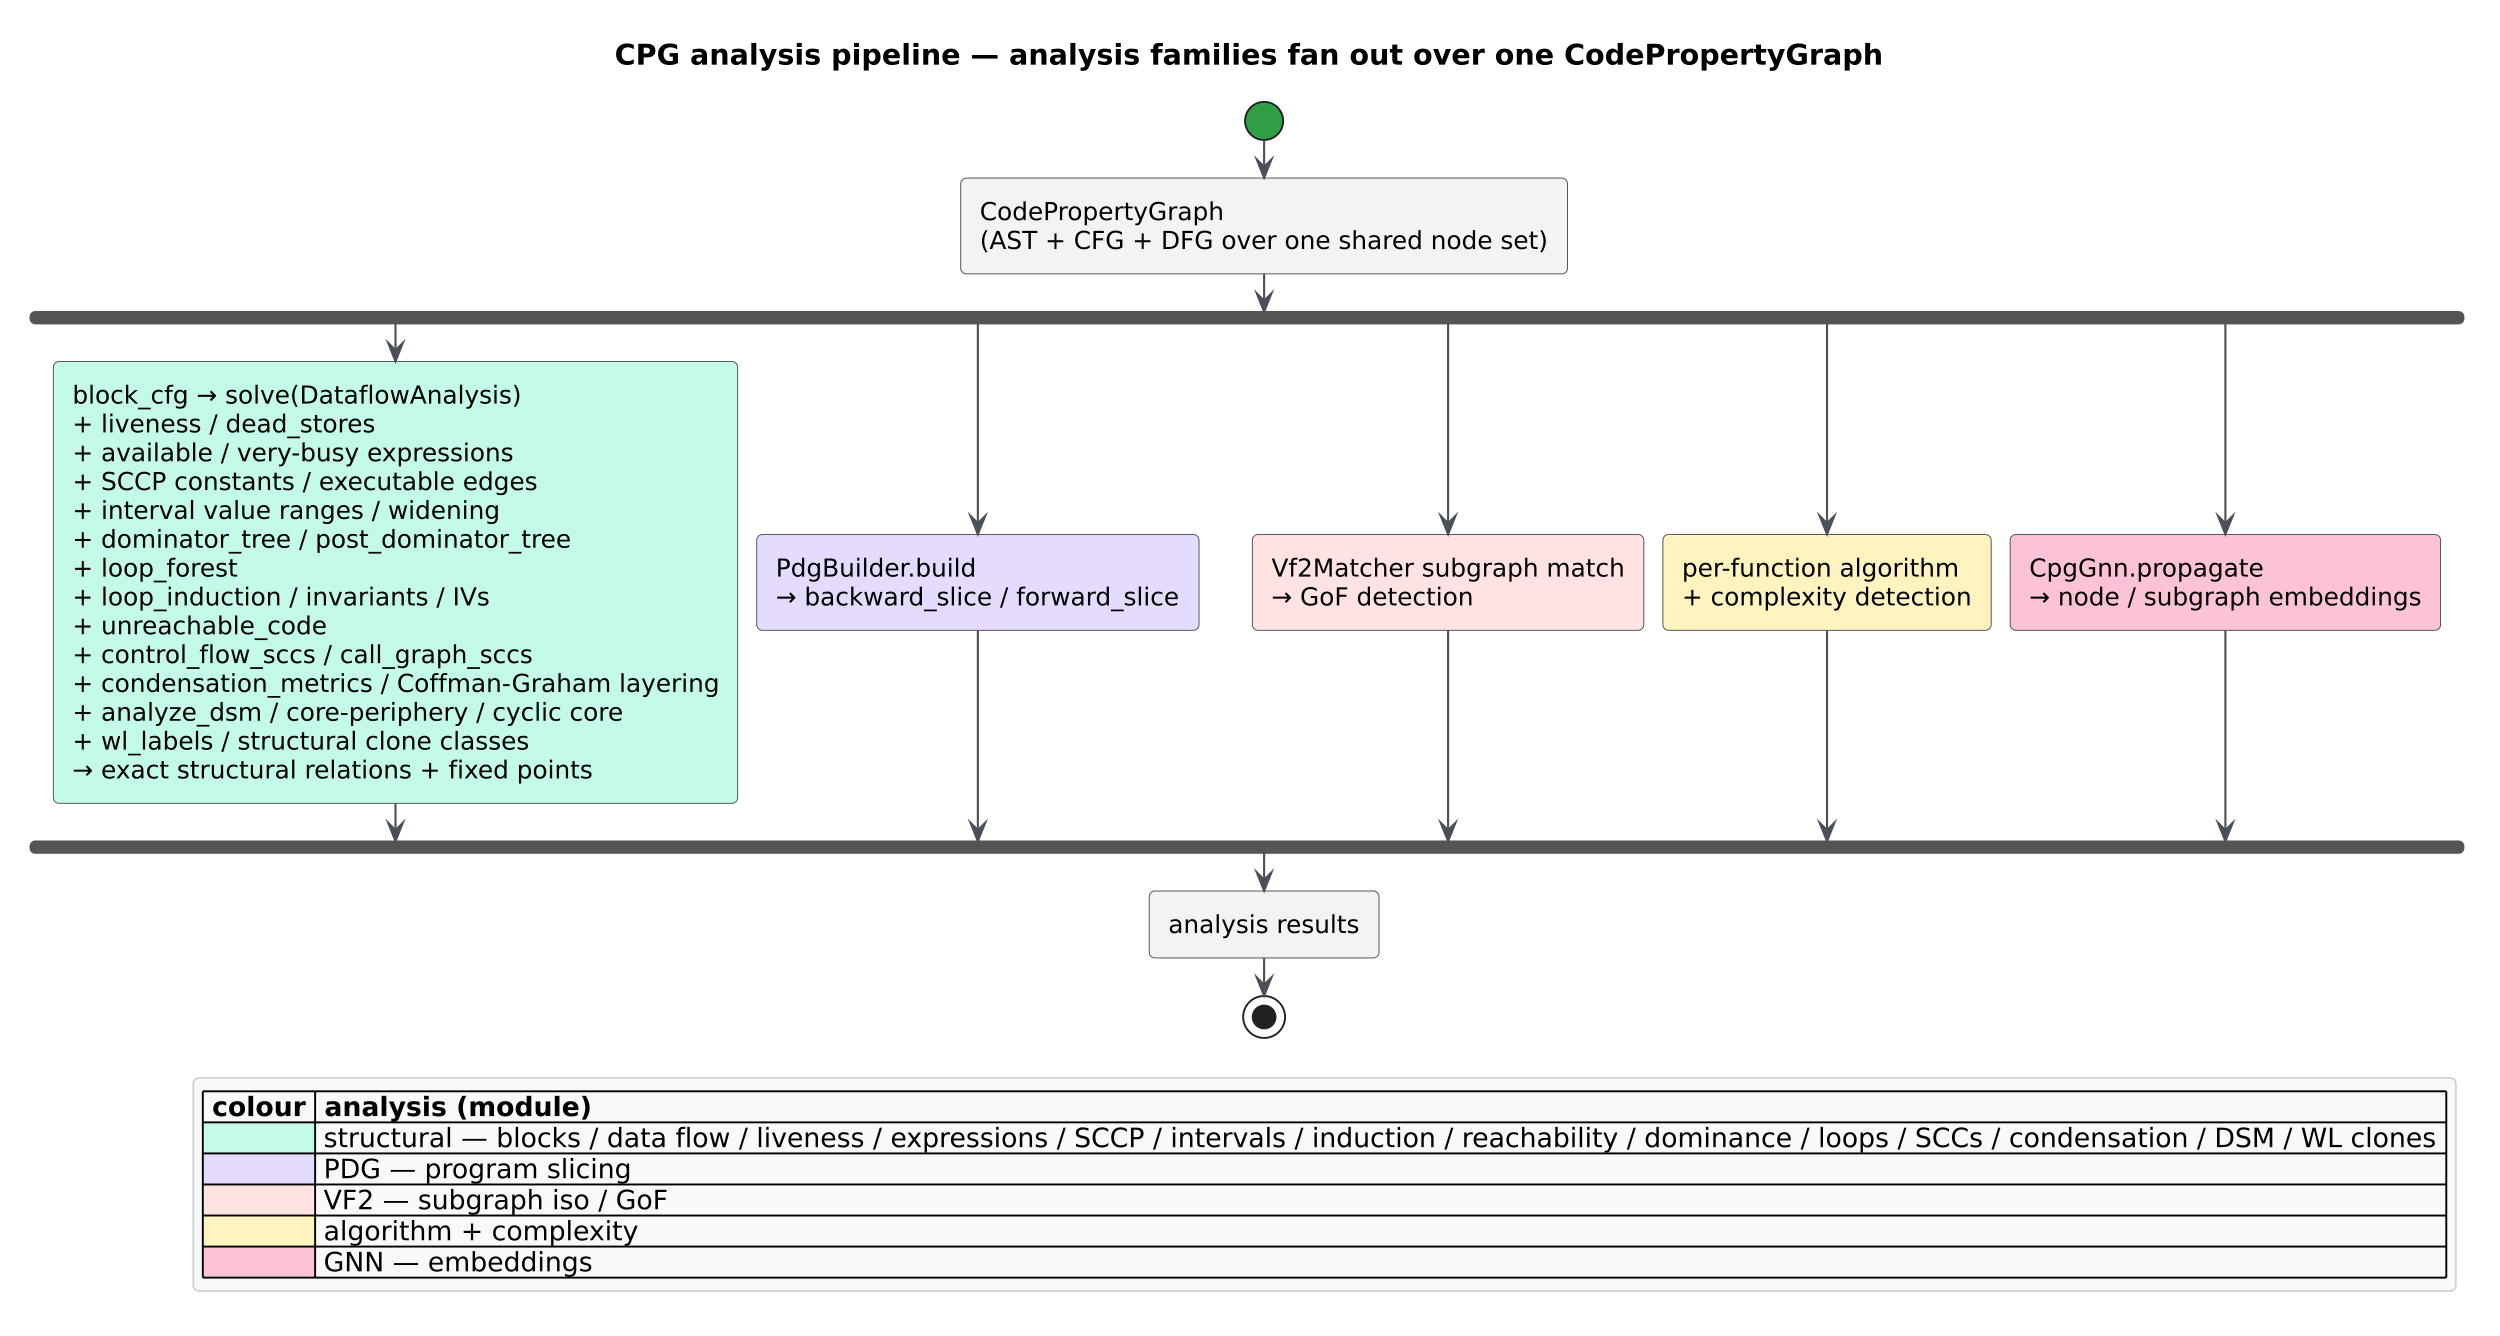
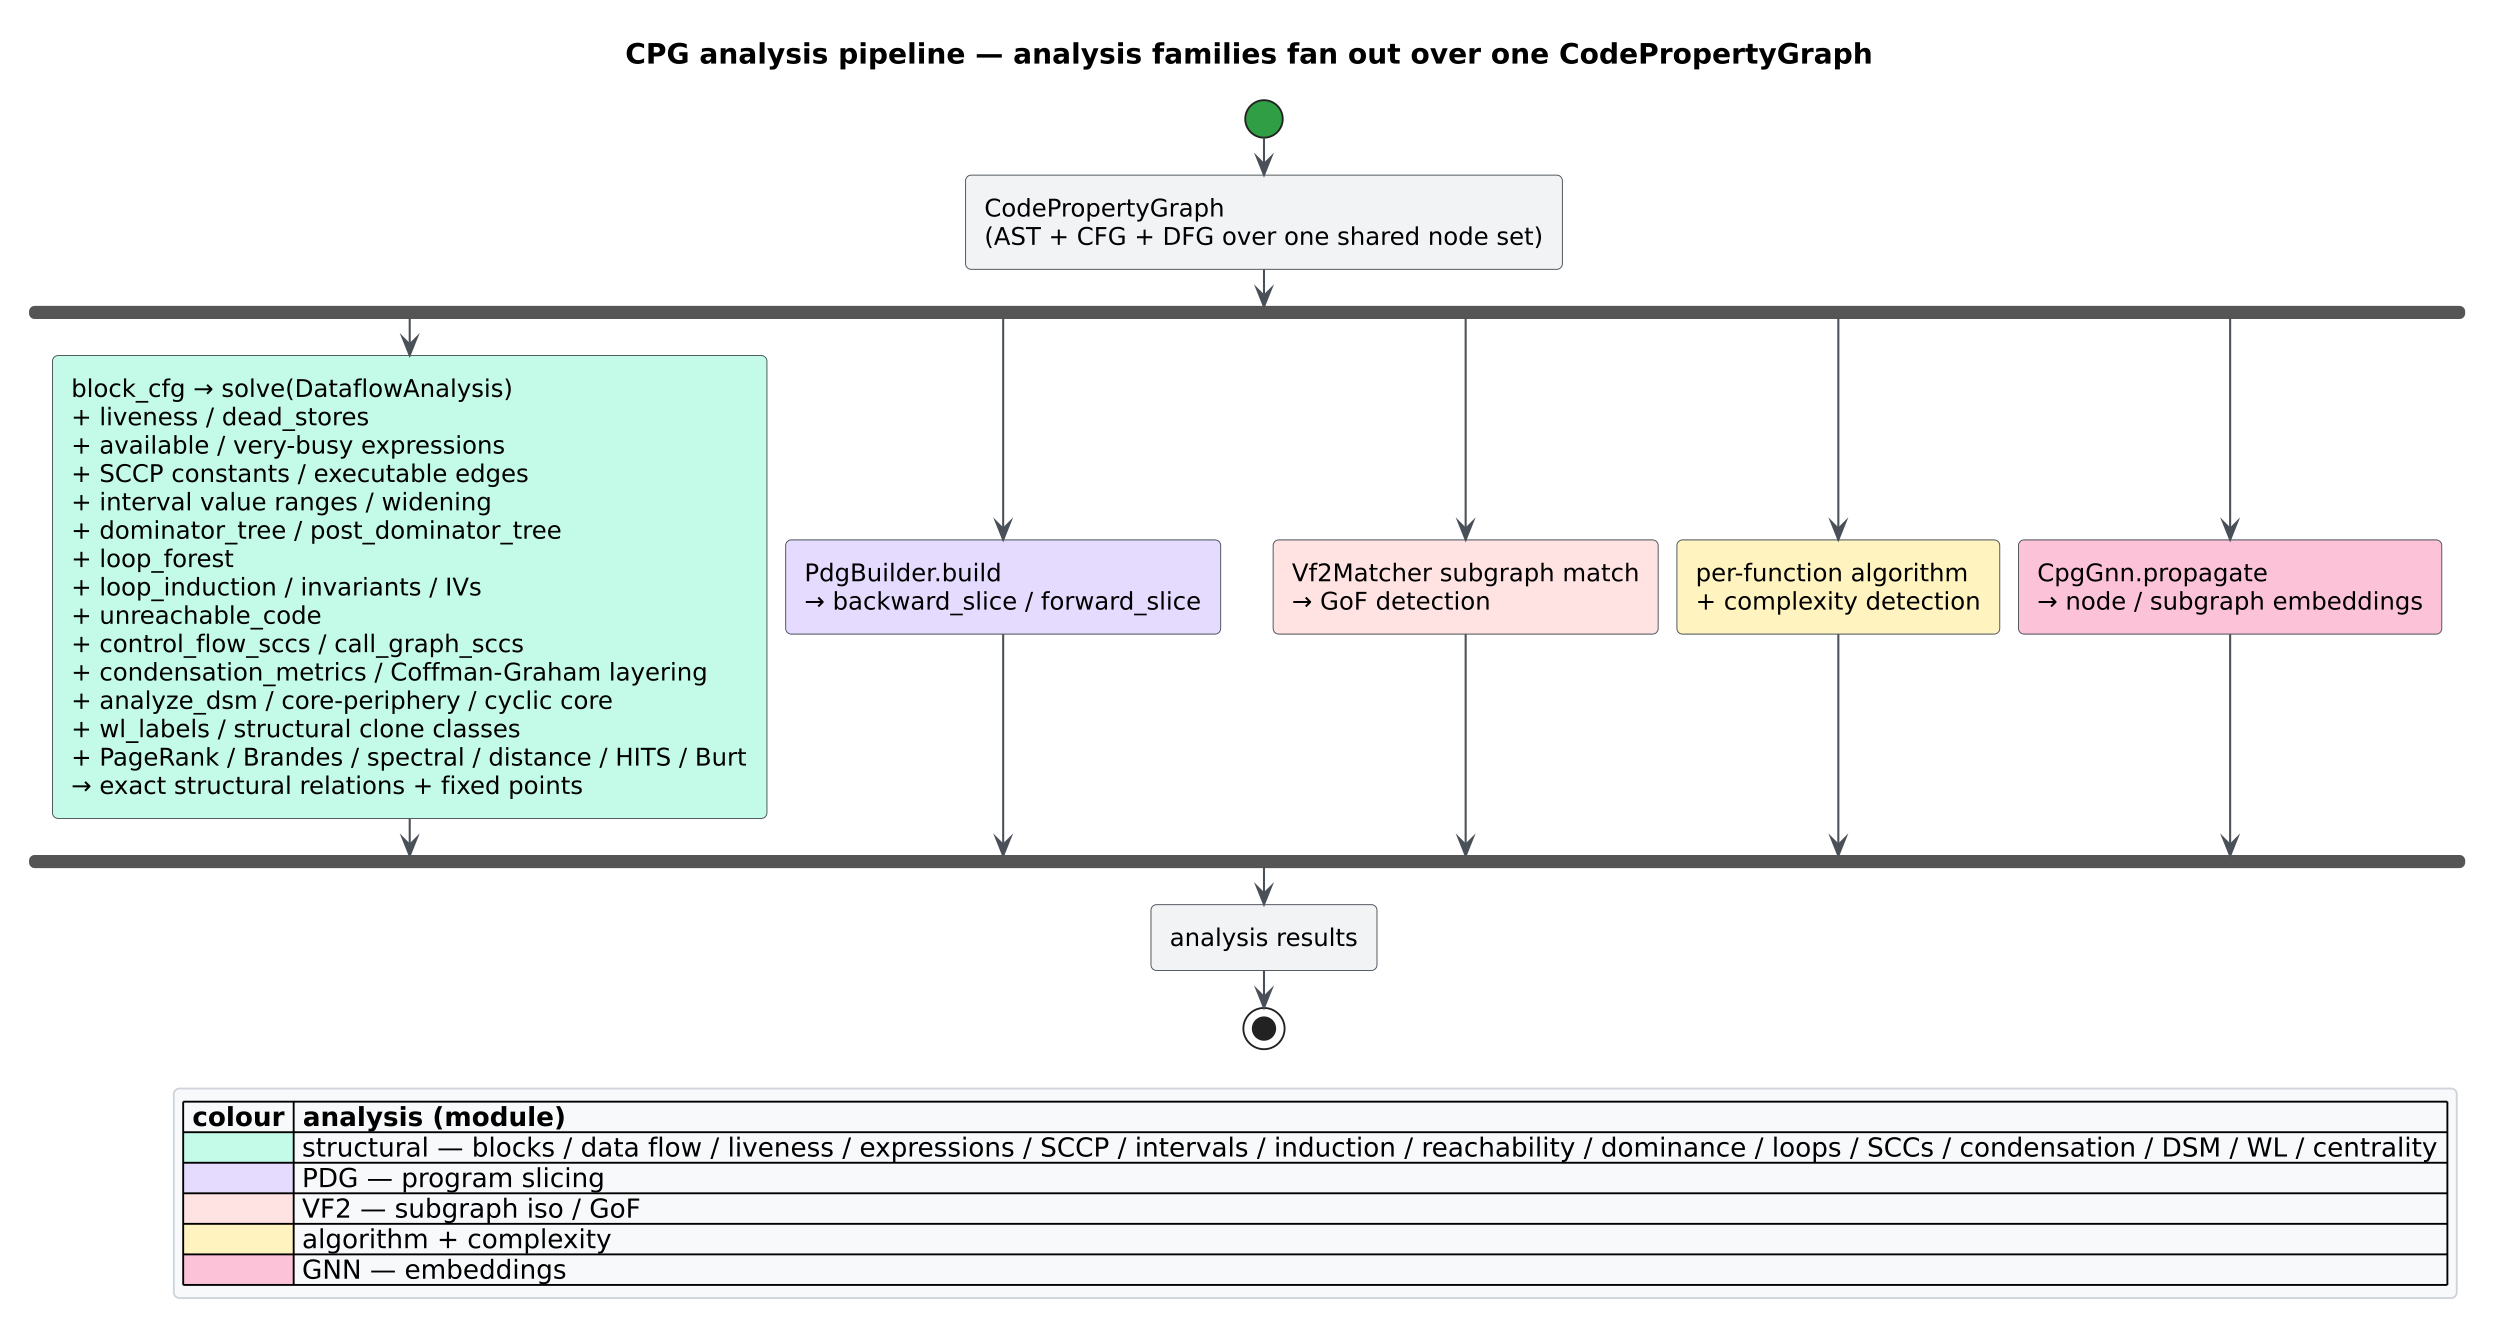
- <svg xmlns="http://www.w3.org/2000/svg" contentStyleType="text/css" data-diagram-type="ACTIVITY" height="701px" preserveAspectRatio="none" style="width:1312px;height:701px;background:#FFFFFF;" version="1.1" viewBox="0 0 1312 701" width="1312px" zoomAndPan="magnify">
+ <svg xmlns="http://www.w3.org/2000/svg" contentStyleType="text/css" data-diagram-type="ACTIVITY" height="716px" preserveAspectRatio="none" style="width:1334px;height:716px;background:#FFFFFF;" version="1.1" viewBox="0 0 1334 716" width="1334px" zoomAndPan="magnify">
  <defs />
  <g>
    <g class="title" data-source-line="2">
-       <text fill="#000000" font-family="'DejaVu Sans'" font-size="15" font-weight="700" lengthAdjust="spacing" textLength="665.662" x="322.575" y="33.923">CPG analysis pipeline — analysis families fan out over one CodePropertyGraph</text>
+       <text fill="#000000" font-family="'DejaVu Sans'" font-size="15" font-weight="700" lengthAdjust="spacing" textLength="665.662" x="333.633" y="33.923">CPG analysis pipeline — analysis families fan out over one CodePropertyGraph</text>
    </g>
-     <ellipse cx="663.406" cy="63.461" fill="#2F9E44" rx="10" ry="10" style="stroke:#222222;stroke-width:1;" />
-     <rect fill="#F1F3F5" height="50.266" rx="3" ry="3" style="stroke:#495057;stroke-width:0.5;" width="318.46" x="504.176" y="93.461" />
-     <text fill="#000000" font-family="'DejaVu Sans'" font-size="13" lengthAdjust="spacing" textLength="128.68" x="514.176" y="115.528">CodePropertyGraph</text>
-     <text fill="#000000" font-family="'DejaVu Sans'" font-size="13" lengthAdjust="spacing" textLength="298.46" x="514.176" y="130.661">(AST + CFG + DFG over one shared node set)</text>
-     <rect fill="#555555" height="6" rx="2.5" ry="2.5" style="stroke:#555555;stroke-width:1;" width="1276.812" x="16" y="163.727" />
-     <rect fill="#C3FAE8" height="231.859" rx="3" ry="3" style="stroke:#495057;stroke-width:0.5;" width="359.123" x="28" y="189.727" />
+     <ellipse cx="674.464" cy="63.461" fill="#2F9E44" rx="10" ry="10" style="stroke:#222222;stroke-width:1;" />
+     <rect fill="#F1F3F5" height="50.266" rx="3" ry="3" style="stroke:#495057;stroke-width:0.5;" width="318.46" x="515.233" y="93.461" />
+     <text fill="#000000" font-family="'DejaVu Sans'" font-size="13" lengthAdjust="spacing" textLength="128.68" x="525.233" y="115.528">CodePropertyGraph</text>
+     <text fill="#000000" font-family="'DejaVu Sans'" font-size="13" lengthAdjust="spacing" textLength="298.46" x="525.233" y="130.661">(AST + CFG + DFG over one shared node set)</text>
+     <rect fill="#555555" height="6" rx="2.5" ry="2.5" style="stroke:#555555;stroke-width:1;" width="1298.927" x="16" y="163.727" />
+     <rect fill="#C3FAE8" height="246.992" rx="3" ry="3" style="stroke:#495057;stroke-width:0.5;" width="381.239" x="28" y="189.727" />
    <text fill="#000000" font-family="'DejaVu Sans'" font-size="13" lengthAdjust="spacing" textLength="235.676" x="38" y="211.793">block_cfg → solve(DataflowAnalysis)</text>
    <text fill="#000000" font-family="'DejaVu Sans'" font-size="13" lengthAdjust="spacing" textLength="159.275" x="38" y="226.926">+ liveness / dead_stores</text>
    <text fill="#000000" font-family="'DejaVu Sans'" font-size="13" lengthAdjust="spacing" textLength="232.267" x="38" y="242.059">+ available / very-busy expressions</text>
    <text fill="#000000" font-family="'DejaVu Sans'" font-size="13" lengthAdjust="spacing" textLength="244.74" x="38" y="257.192">+ SCCP constants / executable edges</text>
    <text fill="#000000" font-family="'DejaVu Sans'" font-size="13" lengthAdjust="spacing" textLength="224.415" x="38" y="272.325">+ interval value ranges / widening</text>
    <text fill="#000000" font-family="'DejaVu Sans'" font-size="13" lengthAdjust="spacing" textLength="262.285" x="38" y="287.457">+ dominator_tree / post_dominator_tree</text>
    <text fill="#000000" font-family="'DejaVu Sans'" font-size="13" lengthAdjust="spacing" textLength="87.039" x="38" y="302.59">+ loop_forest</text>
    <text fill="#000000" font-family="'DejaVu Sans'" font-size="13" lengthAdjust="spacing" textLength="219.019" x="38" y="317.723">+ loop_induction / invariants / IVs</text>
    <text fill="#000000" font-family="'DejaVu Sans'" font-size="13" lengthAdjust="spacing" textLength="133.878" x="38" y="332.856">+ unreachable_code</text>
    <text fill="#000000" font-family="'DejaVu Sans'" font-size="13" lengthAdjust="spacing" textLength="241.865" x="38" y="347.989">+ control_flow_sccs / call_graph_sccs</text>
    <text fill="#000000" font-family="'DejaVu Sans'" font-size="13" lengthAdjust="spacing" textLength="339.123" x="38" y="363.122">+ condensation_metrics / Coffman-Graham layering</text>
    <text fill="#000000" font-family="'DejaVu Sans'" font-size="13" lengthAdjust="spacing" textLength="289.606" x="38" y="378.254">+ analyze_dsm / core-periphery / cyclic core</text>
    <text fill="#000000" font-family="'DejaVu Sans'" font-size="13" lengthAdjust="spacing" textLength="239.745" x="38" y="393.387">+ wl_labels / structural clone classes</text>
-     <text fill="#000000" font-family="'DejaVu Sans'" font-size="13" lengthAdjust="spacing" textLength="273.997" x="38" y="408.52">→ exact structural relations + fixed points</text>
-     <rect fill="#E5DBFF" height="50.266" rx="3" ry="3" style="stroke:#495057;stroke-width:0.5;" width="232.113" x="397.123" y="280.523" />
-     <text fill="#000000" font-family="'DejaVu Sans'" font-size="13" lengthAdjust="spacing" textLength="106.418" x="407.123" y="302.59">PdgBuilder.build</text>
-     <text fill="#000000" font-family="'DejaVu Sans'" font-size="13" lengthAdjust="spacing" textLength="212.113" x="407.123" y="317.723">→ backward_slice / forward_slice</text>
-     <rect fill="#FFE3E3" height="50.266" rx="3" ry="3" style="stroke:#495057;stroke-width:0.5;" width="205.447" x="657.237" y="280.523" />
-     <text fill="#000000" font-family="'DejaVu Sans'" font-size="13" lengthAdjust="spacing" textLength="185.447" x="667.237" y="302.59">Vf2Matcher subgraph match</text>
-     <text fill="#000000" font-family="'DejaVu Sans'" font-size="13" lengthAdjust="spacing" textLength="106.057" x="667.237" y="317.723">→ GoF detection</text>
-     <rect fill="#FFF3BF" height="50.266" rx="3" ry="3" style="stroke:#495057;stroke-width:0.5;" width="172.274" x="872.684" y="280.523" />
-     <text fill="#000000" font-family="'DejaVu Sans'" font-size="13" lengthAdjust="spacing" textLength="146.263" x="882.684" y="302.59">per-function algorithm</text>
-     <text fill="#000000" font-family="'DejaVu Sans'" font-size="13" lengthAdjust="spacing" textLength="152.274" x="882.684" y="317.723">+ complexity detection</text>
-     <rect fill="#FCC2D7" height="50.266" rx="3" ry="3" style="stroke:#495057;stroke-width:0.5;" width="225.855" x="1054.957" y="280.523" />
-     <text fill="#000000" font-family="'DejaVu Sans'" font-size="13" lengthAdjust="spacing" textLength="123.348" x="1064.957" y="302.59">CpgGnn.propagate</text>
-     <text fill="#000000" font-family="'DejaVu Sans'" font-size="13" lengthAdjust="spacing" textLength="205.855" x="1064.957" y="317.723">→ node / subgraph embeddings</text>
-     <rect fill="#555555" height="6" rx="2.5" ry="2.5" style="stroke:#555555;stroke-width:1;" width="1276.812" x="16" y="441.586" />
-     <rect fill="#F1F3F5" height="35.133" rx="3" ry="3" style="stroke:#495057;stroke-width:0.5;" width="120.604" x="603.104" y="467.586" />
-     <text fill="#000000" font-family="'DejaVu Sans'" font-size="13" lengthAdjust="spacing" textLength="100.604" x="613.104" y="489.653">analysis results</text>
-     <ellipse cx="663.406" cy="533.719" fill="none" rx="11" ry="11" style="stroke:#222222;stroke-width:1;" />
-     <ellipse cx="663.406" cy="533.719" fill="#222222" rx="6" ry="6" style="stroke:#222222;stroke-width:1;" />
-     <line style="stroke:#495057;stroke-width:1.1;" x1="663.406" x2="663.406" y1="73.461" y2="93.461" />
-     <polygon fill="#495057" points="659.406,83.461,663.406,93.461,667.406,83.461,663.406,87.461" style="stroke:#495057;stroke-width:1;stroke-linejoin:miter;stroke-miterlimit:10;" />
-     <line style="stroke:#495057;stroke-width:1.1;" x1="207.562" x2="207.562" y1="169.727" y2="189.727" />
-     <polygon fill="#495057" points="203.562,179.727,207.562,189.727,211.562,179.727,207.562,183.727" style="stroke:#495057;stroke-width:1;stroke-linejoin:miter;stroke-miterlimit:10;" />
-     <line style="stroke:#495057;stroke-width:1.1;" x1="513.18" x2="513.18" y1="169.727" y2="280.523" />
-     <polygon fill="#495057" points="509.18,270.523,513.18,280.523,517.18,270.523,513.18,274.523" style="stroke:#495057;stroke-width:1;stroke-linejoin:miter;stroke-miterlimit:10;" />
-     <line style="stroke:#495057;stroke-width:1.1;" x1="759.96" x2="759.96" y1="169.727" y2="280.523" />
-     <polygon fill="#495057" points="755.96,270.523,759.96,280.523,763.96,270.523,759.96,274.523" style="stroke:#495057;stroke-width:1;stroke-linejoin:miter;stroke-miterlimit:10;" />
-     <line style="stroke:#495057;stroke-width:1.1;" x1="958.821" x2="958.821" y1="169.727" y2="280.523" />
-     <polygon fill="#495057" points="954.821,270.523,958.821,280.523,962.821,270.523,958.821,274.523" style="stroke:#495057;stroke-width:1;stroke-linejoin:miter;stroke-miterlimit:10;" />
-     <line style="stroke:#495057;stroke-width:1.1;" x1="1167.885" x2="1167.885" y1="169.727" y2="280.523" />
-     <polygon fill="#495057" points="1163.885,270.523,1167.885,280.523,1171.885,270.523,1167.885,274.523" style="stroke:#495057;stroke-width:1;stroke-linejoin:miter;stroke-miterlimit:10;" />
-     <line style="stroke:#495057;stroke-width:1.1;" x1="207.562" x2="207.562" y1="421.586" y2="441.586" />
-     <polygon fill="#495057" points="203.562,431.586,207.562,441.586,211.562,431.586,207.562,435.586" style="stroke:#495057;stroke-width:1;stroke-linejoin:miter;stroke-miterlimit:10;" />
-     <line style="stroke:#495057;stroke-width:1.1;" x1="513.18" x2="513.18" y1="330.789" y2="441.586" />
-     <polygon fill="#495057" points="509.18,431.586,513.18,441.586,517.18,431.586,513.18,435.586" style="stroke:#495057;stroke-width:1;stroke-linejoin:miter;stroke-miterlimit:10;" />
-     <line style="stroke:#495057;stroke-width:1.1;" x1="759.96" x2="759.96" y1="330.789" y2="441.586" />
-     <polygon fill="#495057" points="755.96,431.586,759.96,441.586,763.96,431.586,759.96,435.586" style="stroke:#495057;stroke-width:1;stroke-linejoin:miter;stroke-miterlimit:10;" />
-     <line style="stroke:#495057;stroke-width:1.1;" x1="958.821" x2="958.821" y1="330.789" y2="441.586" />
-     <polygon fill="#495057" points="954.821,431.586,958.821,441.586,962.821,431.586,958.821,435.586" style="stroke:#495057;stroke-width:1;stroke-linejoin:miter;stroke-miterlimit:10;" />
-     <line style="stroke:#495057;stroke-width:1.1;" x1="1167.885" x2="1167.885" y1="330.789" y2="441.586" />
-     <polygon fill="#495057" points="1163.885,431.586,1167.885,441.586,1171.885,431.586,1167.885,435.586" style="stroke:#495057;stroke-width:1;stroke-linejoin:miter;stroke-miterlimit:10;" />
-     <line style="stroke:#495057;stroke-width:1.1;" x1="663.406" x2="663.406" y1="143.727" y2="163.727" />
-     <polygon fill="#495057" points="659.406,153.727,663.406,163.727,667.406,153.727,663.406,157.727" style="stroke:#495057;stroke-width:1;stroke-linejoin:miter;stroke-miterlimit:10;" />
-     <line style="stroke:#495057;stroke-width:1.1;" x1="663.406" x2="663.406" y1="447.586" y2="467.586" />
-     <polygon fill="#495057" points="659.406,457.586,663.406,467.586,667.406,457.586,663.406,461.586" style="stroke:#495057;stroke-width:1;stroke-linejoin:miter;stroke-miterlimit:10;" />
-     <line style="stroke:#495057;stroke-width:1.1;" x1="663.406" x2="663.406" y1="502.719" y2="522.719" />
-     <polygon fill="#495057" points="659.406,512.719,663.406,522.719,667.406,512.719,663.406,516.719" style="stroke:#495057;stroke-width:1;stroke-linejoin:miter;stroke-miterlimit:10;" />
-     <g class="legend" data-source-line="36">
-       <rect fill="#F8F9FA" height="111.781" rx="3" ry="3" style="stroke:#CED4DA;stroke-width:1;" width="1187.381" x="101.431" y="565.719" />
-       <text fill="#000000" font-family="'DejaVu Sans'" font-size="14" font-weight="700" lengthAdjust="spacing" textLength="49.205" x="111.305" y="585.714">colour</text>
-       <text fill="#000000" font-family="'DejaVu Sans'" font-size="14" font-weight="700" lengthAdjust="spacing" textLength="140.41" x="170.258" y="585.714">analysis (module)</text>
-       <rect fill="#C3FAE8" height="16.297" style="stroke:none;stroke-width:1;" width="58.953" x="106.431" y="589.016" />
-       <text fill="#000000" font-family="'DejaVu Sans'" font-size="14" lengthAdjust="spacing" textLength="4.45" x="106.431" y="602.011"> </text>
-       <text fill="#000000" font-family="'DejaVu Sans'" font-size="14" lengthAdjust="spacing" textLength="1109.527" x="169.834" y="602.011">structural — blocks / data flow / liveness / expressions / SCCP / intervals / induction / reachability / dominance / loops / SCCs / condensation / DSM / WL clones</text>
-       <rect fill="#E5DBFF" height="16.297" style="stroke:none;stroke-width:1;" width="58.953" x="106.431" y="605.312" />
-       <text fill="#000000" font-family="'DejaVu Sans'" font-size="14" lengthAdjust="spacing" textLength="4.45" x="106.431" y="618.308"> </text>
-       <text fill="#000000" font-family="'DejaVu Sans'" font-size="14" lengthAdjust="spacing" textLength="161.909" x="169.834" y="618.308">PDG — program slicing</text>
-       <rect fill="#FFE3E3" height="16.297" style="stroke:none;stroke-width:1;" width="58.953" x="106.431" y="621.609" />
-       <text fill="#000000" font-family="'DejaVu Sans'" font-size="14" lengthAdjust="spacing" textLength="4.45" x="106.431" y="634.605"> </text>
-       <text fill="#000000" font-family="'DejaVu Sans'" font-size="14" lengthAdjust="spacing" textLength="180.756" x="169.834" y="634.605">VF2 — subgraph iso / GoF</text>
-       <rect fill="#FFF3BF" height="16.297" style="stroke:none;stroke-width:1;" width="58.953" x="106.431" y="637.906" />
-       <text fill="#000000" font-family="'DejaVu Sans'" font-size="14" lengthAdjust="spacing" textLength="4.45" x="106.431" y="650.901"> </text>
-       <text fill="#000000" font-family="'DejaVu Sans'" font-size="14" lengthAdjust="spacing" textLength="165.436" x="169.834" y="650.901">algorithm + complexity</text>
-       <rect fill="#FCC2D7" height="16.297" style="stroke:none;stroke-width:1;" width="58.953" x="106.431" y="654.203" />
-       <text fill="#000000" font-family="'DejaVu Sans'" font-size="14" lengthAdjust="spacing" textLength="4.45" x="106.431" y="667.198"> </text>
-       <text fill="#000000" font-family="'DejaVu Sans'" font-size="14" lengthAdjust="spacing" textLength="141.162" x="169.834" y="667.198">GNN — embeddings</text>
-       <line style="stroke:#000000;stroke-width:1;" x1="106.431" x2="1283.812" y1="572.719" y2="572.719" />
-       <line style="stroke:#000000;stroke-width:1;" x1="106.431" x2="1283.812" y1="589.016" y2="589.016" />
-       <line style="stroke:#000000;stroke-width:1;" x1="106.431" x2="1283.812" y1="605.312" y2="605.312" />
-       <line style="stroke:#000000;stroke-width:1;" x1="106.431" x2="1283.812" y1="621.609" y2="621.609" />
-       <line style="stroke:#000000;stroke-width:1;" x1="106.431" x2="1283.812" y1="637.906" y2="637.906" />
-       <line style="stroke:#000000;stroke-width:1;" x1="106.431" x2="1283.812" y1="654.203" y2="654.203" />
-       <line style="stroke:#000000;stroke-width:1;" x1="106.431" x2="1283.812" y1="670.5" y2="670.5" />
-       <line style="stroke:#000000;stroke-width:1;" x1="106.431" x2="106.431" y1="572.719" y2="670.5" />
-       <line style="stroke:#000000;stroke-width:1;" x1="165.384" x2="165.384" y1="572.719" y2="670.5" />
-       <line style="stroke:#000000;stroke-width:1;" x1="1283.812" x2="1283.812" y1="572.719" y2="670.5" />
+     <text fill="#000000" font-family="'DejaVu Sans'" font-size="13" lengthAdjust="spacing" textLength="361.239" x="38" y="408.52">+ PageRank / Brandes / spectral / distance / HITS / Burt</text>
+     <text fill="#000000" font-family="'DejaVu Sans'" font-size="13" lengthAdjust="spacing" textLength="273.997" x="38" y="423.653">→ exact structural relations + fixed points</text>
+     <rect fill="#E5DBFF" height="50.266" rx="3" ry="3" style="stroke:#495057;stroke-width:0.5;" width="232.113" x="419.239" y="288.09" />
+     <text fill="#000000" font-family="'DejaVu Sans'" font-size="13" lengthAdjust="spacing" textLength="106.418" x="429.239" y="310.157">PdgBuilder.build</text>
+     <text fill="#000000" font-family="'DejaVu Sans'" font-size="13" lengthAdjust="spacing" textLength="212.113" x="429.239" y="325.29">→ backward_slice / forward_slice</text>
+     <rect fill="#FFE3E3" height="50.266" rx="3" ry="3" style="stroke:#495057;stroke-width:0.5;" width="205.447" x="679.352" y="288.09" />
+     <text fill="#000000" font-family="'DejaVu Sans'" font-size="13" lengthAdjust="spacing" textLength="185.447" x="689.352" y="310.157">Vf2Matcher subgraph match</text>
+     <text fill="#000000" font-family="'DejaVu Sans'" font-size="13" lengthAdjust="spacing" textLength="106.057" x="689.352" y="325.29">→ GoF detection</text>
+     <rect fill="#FFF3BF" height="50.266" rx="3" ry="3" style="stroke:#495057;stroke-width:0.5;" width="172.274" x="894.799" y="288.09" />
+     <text fill="#000000" font-family="'DejaVu Sans'" font-size="13" lengthAdjust="spacing" textLength="146.263" x="904.799" y="310.157">per-function algorithm</text>
+     <text fill="#000000" font-family="'DejaVu Sans'" font-size="13" lengthAdjust="spacing" textLength="152.274" x="904.799" y="325.29">+ complexity detection</text>
+     <rect fill="#FCC2D7" height="50.266" rx="3" ry="3" style="stroke:#495057;stroke-width:0.5;" width="225.855" x="1077.073" y="288.09" />
+     <text fill="#000000" font-family="'DejaVu Sans'" font-size="13" lengthAdjust="spacing" textLength="123.348" x="1087.073" y="310.157">CpgGnn.propagate</text>
+     <text fill="#000000" font-family="'DejaVu Sans'" font-size="13" lengthAdjust="spacing" textLength="205.855" x="1087.073" y="325.29">→ node / subgraph embeddings</text>
+     <rect fill="#555555" height="6" rx="2.5" ry="2.5" style="stroke:#555555;stroke-width:1;" width="1298.927" x="16" y="456.719" />
+     <rect fill="#F1F3F5" height="35.133" rx="3" ry="3" style="stroke:#495057;stroke-width:0.5;" width="120.604" x="614.162" y="482.719" />
+     <text fill="#000000" font-family="'DejaVu Sans'" font-size="13" lengthAdjust="spacing" textLength="100.604" x="624.162" y="504.786">analysis results</text>
+     <ellipse cx="674.464" cy="548.852" fill="none" rx="11" ry="11" style="stroke:#222222;stroke-width:1;" />
+     <ellipse cx="674.464" cy="548.852" fill="#222222" rx="6" ry="6" style="stroke:#222222;stroke-width:1;" />
+     <line style="stroke:#495057;stroke-width:1.1;" x1="674.464" x2="674.464" y1="73.461" y2="93.461" />
+     <polygon fill="#495057" points="670.464,83.461,674.464,93.461,678.464,83.461,674.464,87.461" style="stroke:#495057;stroke-width:1;stroke-linejoin:miter;stroke-miterlimit:10;" />
+     <line style="stroke:#495057;stroke-width:1.1;" x1="218.619" x2="218.619" y1="169.727" y2="189.727" />
+     <polygon fill="#495057" points="214.619,179.727,218.619,189.727,222.619,179.727,218.619,183.727" style="stroke:#495057;stroke-width:1;stroke-linejoin:miter;stroke-miterlimit:10;" />
+     <line style="stroke:#495057;stroke-width:1.1;" x1="535.295" x2="535.295" y1="169.727" y2="288.09" />
+     <polygon fill="#495057" points="531.295,278.09,535.295,288.09,539.295,278.09,535.295,282.09" style="stroke:#495057;stroke-width:1;stroke-linejoin:miter;stroke-miterlimit:10;" />
+     <line style="stroke:#495057;stroke-width:1.1;" x1="782.075" x2="782.075" y1="169.727" y2="288.09" />
+     <polygon fill="#495057" points="778.075,278.09,782.075,288.09,786.075,278.09,782.075,282.09" style="stroke:#495057;stroke-width:1;stroke-linejoin:miter;stroke-miterlimit:10;" />
+     <line style="stroke:#495057;stroke-width:1.1;" x1="980.936" x2="980.936" y1="169.727" y2="288.09" />
+     <polygon fill="#495057" points="976.936,278.09,980.936,288.09,984.936,278.09,980.936,282.09" style="stroke:#495057;stroke-width:1;stroke-linejoin:miter;stroke-miterlimit:10;" />
+     <line style="stroke:#495057;stroke-width:1.1;" x1="1190" x2="1190" y1="169.727" y2="288.09" />
+     <polygon fill="#495057" points="1186,278.09,1190,288.09,1194,278.09,1190,282.09" style="stroke:#495057;stroke-width:1;stroke-linejoin:miter;stroke-miterlimit:10;" />
+     <line style="stroke:#495057;stroke-width:1.1;" x1="218.619" x2="218.619" y1="436.719" y2="456.719" />
+     <polygon fill="#495057" points="214.619,446.719,218.619,456.719,222.619,446.719,218.619,450.719" style="stroke:#495057;stroke-width:1;stroke-linejoin:miter;stroke-miterlimit:10;" />
+     <line style="stroke:#495057;stroke-width:1.1;" x1="535.295" x2="535.295" y1="338.356" y2="456.719" />
+     <polygon fill="#495057" points="531.295,446.719,535.295,456.719,539.295,446.719,535.295,450.719" style="stroke:#495057;stroke-width:1;stroke-linejoin:miter;stroke-miterlimit:10;" />
+     <line style="stroke:#495057;stroke-width:1.1;" x1="782.075" x2="782.075" y1="338.356" y2="456.719" />
+     <polygon fill="#495057" points="778.075,446.719,782.075,456.719,786.075,446.719,782.075,450.719" style="stroke:#495057;stroke-width:1;stroke-linejoin:miter;stroke-miterlimit:10;" />
+     <line style="stroke:#495057;stroke-width:1.1;" x1="980.936" x2="980.936" y1="338.356" y2="456.719" />
+     <polygon fill="#495057" points="976.936,446.719,980.936,456.719,984.936,446.719,980.936,450.719" style="stroke:#495057;stroke-width:1;stroke-linejoin:miter;stroke-miterlimit:10;" />
+     <line style="stroke:#495057;stroke-width:1.1;" x1="1190" x2="1190" y1="338.356" y2="456.719" />
+     <polygon fill="#495057" points="1186,446.719,1190,456.719,1194,446.719,1190,450.719" style="stroke:#495057;stroke-width:1;stroke-linejoin:miter;stroke-miterlimit:10;" />
+     <line style="stroke:#495057;stroke-width:1.1;" x1="674.464" x2="674.464" y1="143.727" y2="163.727" />
+     <polygon fill="#495057" points="670.464,153.727,674.464,163.727,678.464,153.727,674.464,157.727" style="stroke:#495057;stroke-width:1;stroke-linejoin:miter;stroke-miterlimit:10;" />
+     <line style="stroke:#495057;stroke-width:1.1;" x1="674.464" x2="674.464" y1="462.719" y2="482.719" />
+     <polygon fill="#495057" points="670.464,472.719,674.464,482.719,678.464,472.719,674.464,476.719" style="stroke:#495057;stroke-width:1;stroke-linejoin:miter;stroke-miterlimit:10;" />
+     <line style="stroke:#495057;stroke-width:1.1;" x1="674.464" x2="674.464" y1="517.852" y2="537.852" />
+     <polygon fill="#495057" points="670.464,527.852,674.464,537.852,678.464,527.852,674.464,531.852" style="stroke:#495057;stroke-width:1;stroke-linejoin:miter;stroke-miterlimit:10;" />
+     <g class="legend" data-source-line="37">
+       <rect fill="#F8F9FA" height="111.781" rx="3" ry="3" style="stroke:#CED4DA;stroke-width:1;" width="1218.177" x="92.751" y="580.852" />
+       <text fill="#000000" font-family="'DejaVu Sans'" font-size="14" font-weight="700" lengthAdjust="spacing" textLength="49.205" x="102.624" y="600.847">colour</text>
+       <text fill="#000000" font-family="'DejaVu Sans'" font-size="14" font-weight="700" lengthAdjust="spacing" textLength="140.41" x="161.578" y="600.847">analysis (module)</text>
+       <rect fill="#C3FAE8" height="16.297" style="stroke:none;stroke-width:1;" width="58.953" x="97.751" y="604.148" />
+       <text fill="#000000" font-family="'DejaVu Sans'" font-size="14" lengthAdjust="spacing" textLength="4.45" x="97.751" y="617.144"> </text>
+       <text fill="#000000" font-family="'DejaVu Sans'" font-size="14" lengthAdjust="spacing" textLength="1140.323" x="161.154" y="617.144">structural — blocks / data flow / liveness / expressions / SCCP / intervals / induction / reachability / dominance / loops / SCCs / condensation / DSM / WL / centrality</text>
+       <rect fill="#E5DBFF" height="16.297" style="stroke:none;stroke-width:1;" width="58.953" x="97.751" y="620.445" />
+       <text fill="#000000" font-family="'DejaVu Sans'" font-size="14" lengthAdjust="spacing" textLength="4.45" x="97.751" y="633.44"> </text>
+       <text fill="#000000" font-family="'DejaVu Sans'" font-size="14" lengthAdjust="spacing" textLength="161.909" x="161.154" y="633.44">PDG — program slicing</text>
+       <rect fill="#FFE3E3" height="16.297" style="stroke:none;stroke-width:1;" width="58.953" x="97.751" y="636.742" />
+       <text fill="#000000" font-family="'DejaVu Sans'" font-size="14" lengthAdjust="spacing" textLength="4.45" x="97.751" y="649.737"> </text>
+       <text fill="#000000" font-family="'DejaVu Sans'" font-size="14" lengthAdjust="spacing" textLength="180.756" x="161.154" y="649.737">VF2 — subgraph iso / GoF</text>
+       <rect fill="#FFF3BF" height="16.297" style="stroke:none;stroke-width:1;" width="58.953" x="97.751" y="653.039" />
+       <text fill="#000000" font-family="'DejaVu Sans'" font-size="14" lengthAdjust="spacing" textLength="4.45" x="97.751" y="666.034"> </text>
+       <text fill="#000000" font-family="'DejaVu Sans'" font-size="14" lengthAdjust="spacing" textLength="165.436" x="161.154" y="666.034">algorithm + complexity</text>
+       <rect fill="#FCC2D7" height="16.297" style="stroke:none;stroke-width:1;" width="58.953" x="97.751" y="669.336" />
+       <text fill="#000000" font-family="'DejaVu Sans'" font-size="14" lengthAdjust="spacing" textLength="4.45" x="97.751" y="682.331"> </text>
+       <text fill="#000000" font-family="'DejaVu Sans'" font-size="14" lengthAdjust="spacing" textLength="141.162" x="161.154" y="682.331">GNN — embeddings</text>
+       <line style="stroke:#000000;stroke-width:1;" x1="97.751" x2="1305.927" y1="587.852" y2="587.852" />
+       <line style="stroke:#000000;stroke-width:1;" x1="97.751" x2="1305.927" y1="604.148" y2="604.148" />
+       <line style="stroke:#000000;stroke-width:1;" x1="97.751" x2="1305.927" y1="620.445" y2="620.445" />
+       <line style="stroke:#000000;stroke-width:1;" x1="97.751" x2="1305.927" y1="636.742" y2="636.742" />
+       <line style="stroke:#000000;stroke-width:1;" x1="97.751" x2="1305.927" y1="653.039" y2="653.039" />
+       <line style="stroke:#000000;stroke-width:1;" x1="97.751" x2="1305.927" y1="669.336" y2="669.336" />
+       <line style="stroke:#000000;stroke-width:1;" x1="97.751" x2="1305.927" y1="685.633" y2="685.633" />
+       <line style="stroke:#000000;stroke-width:1;" x1="97.751" x2="97.751" y1="587.852" y2="685.633" />
+       <line style="stroke:#000000;stroke-width:1;" x1="156.704" x2="156.704" y1="587.852" y2="685.633" />
+       <line style="stroke:#000000;stroke-width:1;" x1="1305.927" x2="1305.927" y1="587.852" y2="685.633" />
    </g>
  </g>
</svg>
